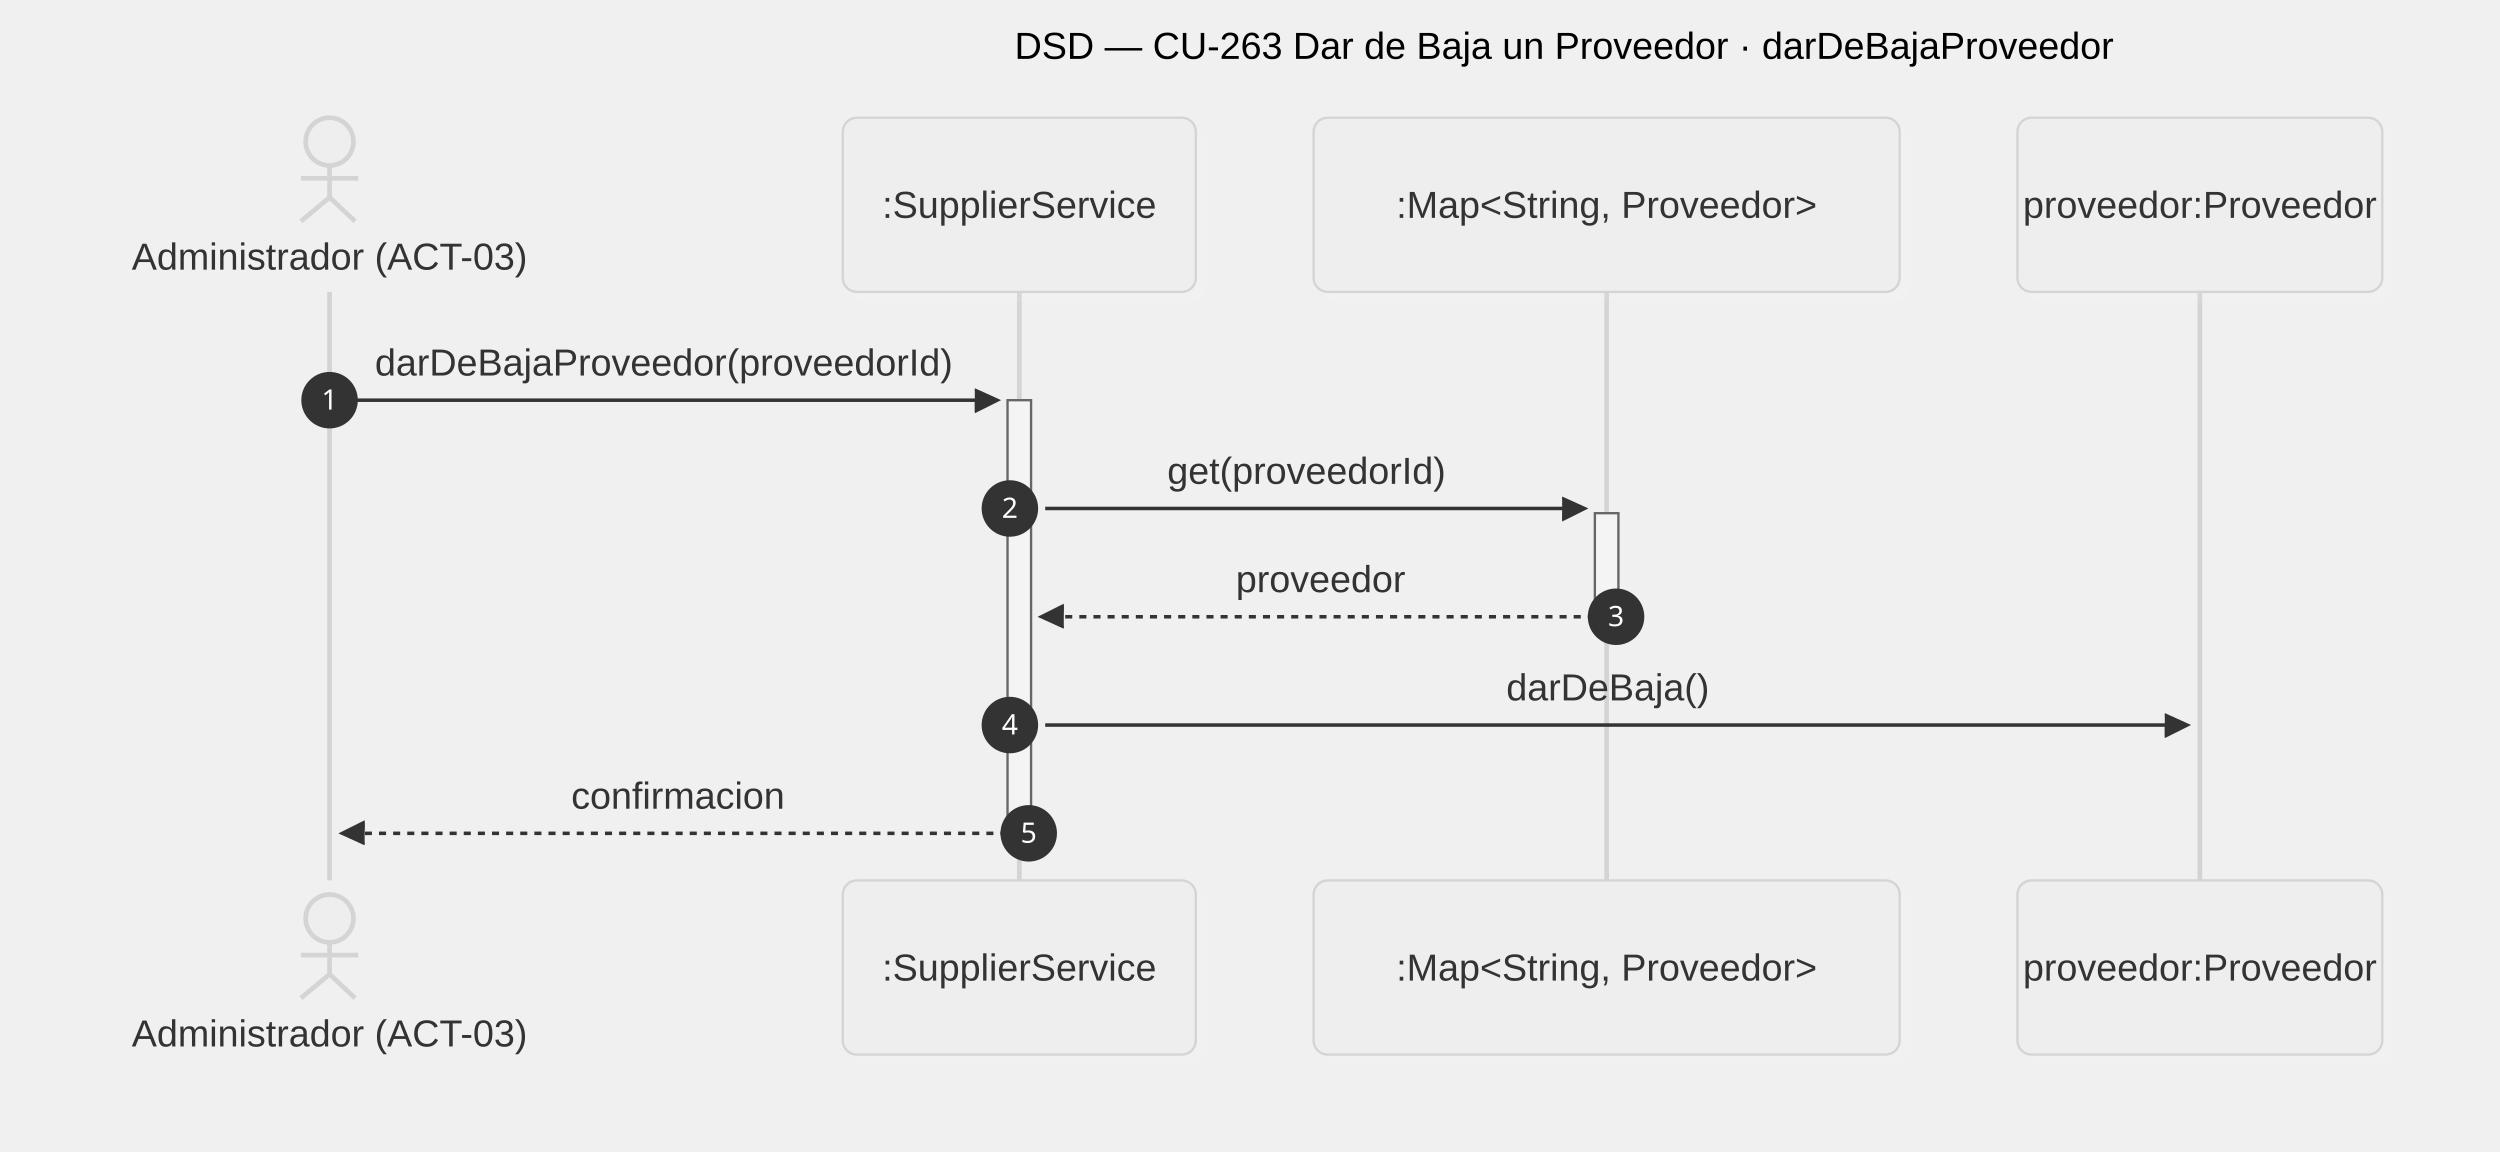
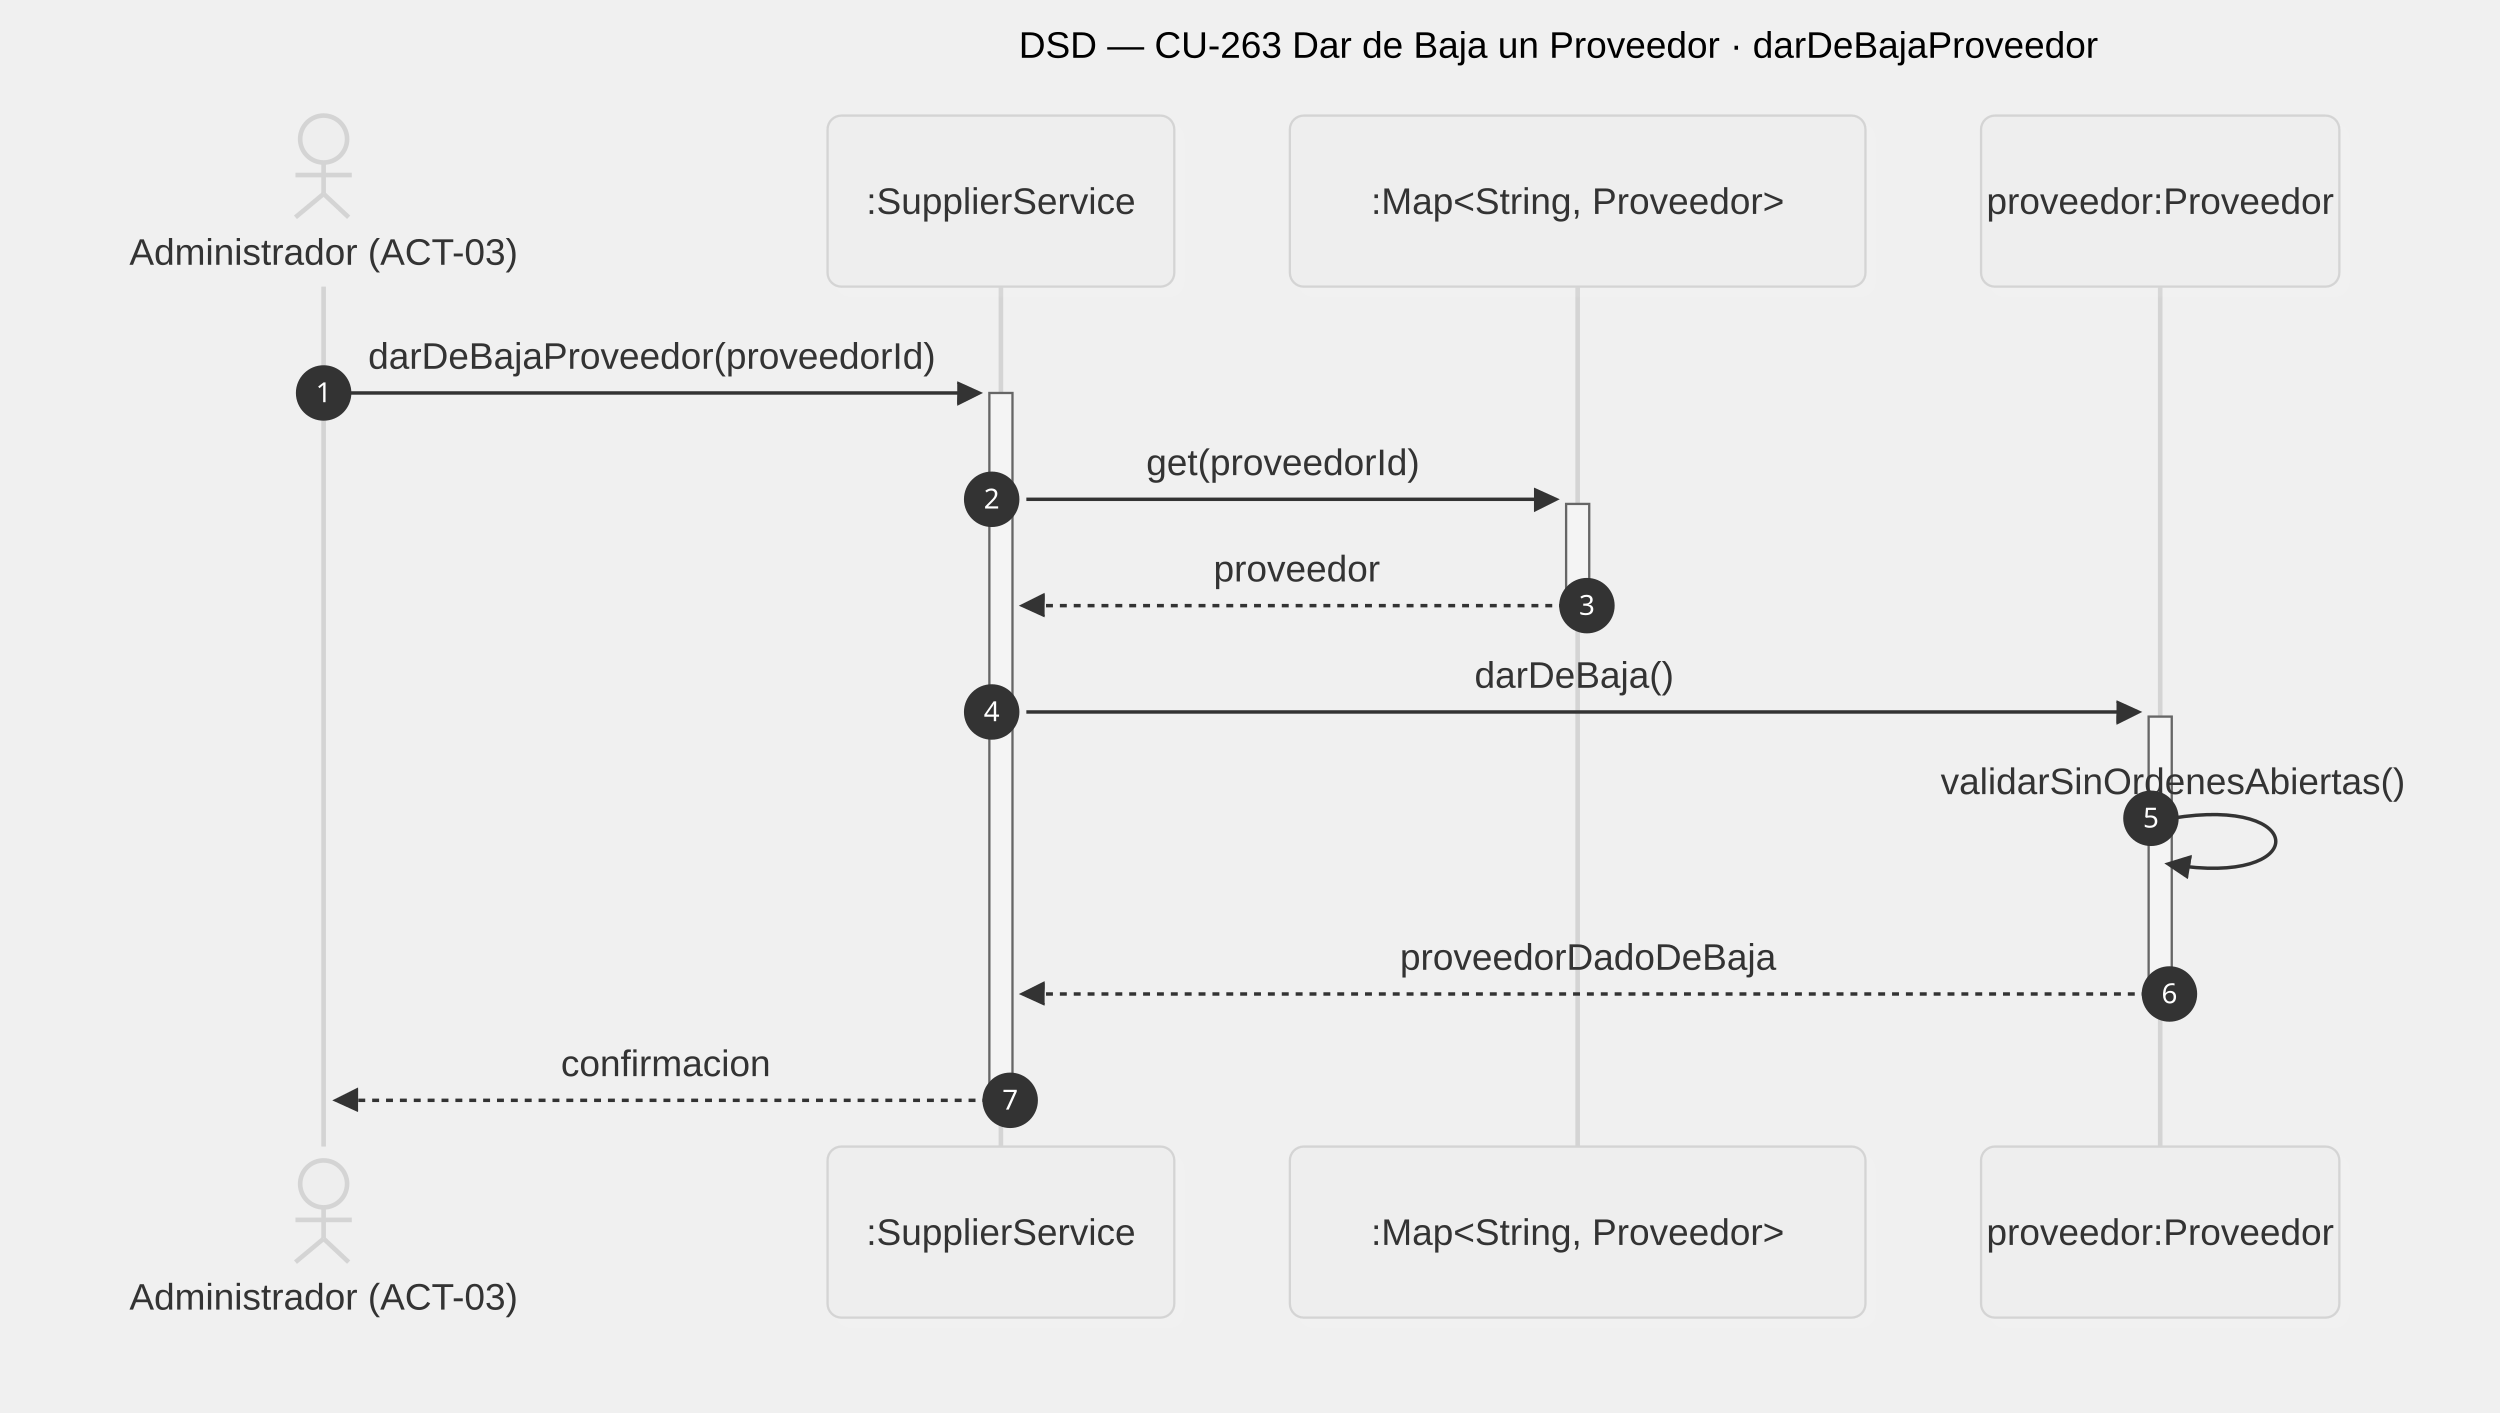
- <svg xmlns="http://www.w3.org/2000/svg" id="my-svg" width="100%" style="max-width: 1062px; background-color: white;" viewBox="-50 -50 1062 489" role="graphics-document document" aria-roledescription="sequence">
+ <svg xmlns="http://www.w3.org/2000/svg" id="my-svg" width="100%" style="max-width: 1081.5px; background-color: white;" viewBox="-50 -50 1081.5 611" role="graphics-document document" aria-roledescription="sequence">
  <g>
-     <rect x="807" y="324" fill="#eaeaea" stroke="#666" width="155" height="74" name="PRV" rx="6" ry="6" class="actor actor-bottom" data-look="neo" filter="url(#my-svg-drop-shadow)" />
-     <text x="884.5" y="361" dominant-baseline="central" alignment-baseline="central" class="actor actor-box" style="text-anchor: middle; font-size: 16px; font-weight: 400;">
+     <rect x="807" y="446" fill="#eaeaea" stroke="#666" width="155" height="74" name="PRV" rx="6" ry="6" class="actor actor-bottom" data-look="neo" filter="url(#my-svg-drop-shadow)" />
+     <text x="884.5" y="483" dominant-baseline="central" alignment-baseline="central" class="actor actor-box" style="text-anchor: middle; font-size: 16px; font-weight: 400;">
      <tspan x="884.5" dy="0">proveedor:Proveedor</tspan>
    </text>
  </g>
  <g>
-     <rect x="508" y="324" fill="#eaeaea" stroke="#666" width="249" height="74" name="COL" rx="6" ry="6" class="actor actor-bottom" data-look="neo" filter="url(#my-svg-drop-shadow)" />
-     <text x="632.5" y="361" dominant-baseline="central" alignment-baseline="central" class="actor actor-box" style="text-anchor: middle; font-size: 16px; font-weight: 400;">
+     <rect x="508" y="446" fill="#eaeaea" stroke="#666" width="249" height="74" name="COL" rx="6" ry="6" class="actor actor-bottom" data-look="neo" filter="url(#my-svg-drop-shadow)" />
+     <text x="632.5" y="483" dominant-baseline="central" alignment-baseline="central" class="actor actor-box" style="text-anchor: middle; font-size: 16px; font-weight: 400;">
      <tspan x="632.5" dy="0">:Map&lt;String, Proveedor&gt;</tspan>
    </text>
  </g>
  <g>
-     <rect x="308" y="324" fill="#eaeaea" stroke="#666" width="150" height="74" name="SRV" rx="6" ry="6" class="actor actor-bottom" data-look="neo" filter="url(#my-svg-drop-shadow)" />
-     <text x="383" y="361" dominant-baseline="central" alignment-baseline="central" class="actor actor-box" style="text-anchor: middle; font-size: 16px; font-weight: 400;">
+     <rect x="308" y="446" fill="#eaeaea" stroke="#666" width="150" height="74" name="SRV" rx="6" ry="6" class="actor actor-bottom" data-look="neo" filter="url(#my-svg-drop-shadow)" />
+     <text x="383" y="483" dominant-baseline="central" alignment-baseline="central" class="actor actor-box" style="text-anchor: middle; font-size: 16px; font-weight: 400;">
      <tspan x="383" dy="0">:SupplierService</tspan>
    </text>
  </g>
  <g />
  <g>
-     <line id="actor3" x1="884.5" y1="74" x2="884.5" y2="324" class="actor-line 200" stroke-width="0.5px" stroke="#999" name="PRV" data-et="life-line" data-id="PRV" />
+     <line id="actor3" x1="884.5" y1="74" x2="884.5" y2="446" class="actor-line 200" stroke-width="0.5px" stroke="#999" name="PRV" data-et="life-line" data-id="PRV" />
    <g id="root-3" data-look="neo" data-et="participant" data-type="participant" data-id="PRV">
      <rect x="807" y="0" fill="#eaeaea" stroke="#666" width="155" height="74" name="PRV" rx="6" ry="6" class="actor actor-top" data-look="neo" filter="url(#my-svg-drop-shadow)" />
      <text x="884.5" y="37" dominant-baseline="central" alignment-baseline="central" class="actor actor-box" style="text-anchor: middle; font-size: 16px; font-weight: 400;">
        <tspan x="884.5" dy="0">proveedor:Proveedor</tspan>
      </text>
    </g>
  </g>
  <g>
-     <line id="actor2" x1="632.5" y1="74" x2="632.5" y2="324" class="actor-line 200" stroke-width="0.5px" stroke="#999" name="COL" data-et="life-line" data-id="COL" />
+     <line id="actor2" x1="632.5" y1="74" x2="632.5" y2="446" class="actor-line 200" stroke-width="0.5px" stroke="#999" name="COL" data-et="life-line" data-id="COL" />
    <g id="root-2" data-look="neo" data-et="participant" data-type="participant" data-id="COL">
      <rect x="508" y="0" fill="#eaeaea" stroke="#666" width="249" height="74" name="COL" rx="6" ry="6" class="actor actor-top" data-look="neo" filter="url(#my-svg-drop-shadow)" />
      <text x="632.5" y="37" dominant-baseline="central" alignment-baseline="central" class="actor actor-box" style="text-anchor: middle; font-size: 16px; font-weight: 400;">
        <tspan x="632.5" dy="0">:Map&lt;String, Proveedor&gt;</tspan>
      </text>
    </g>
  </g>
  <g>
-     <line id="actor1" x1="383" y1="74" x2="383" y2="324" class="actor-line 200" stroke-width="0.5px" stroke="#999" name="SRV" data-et="life-line" data-id="SRV" />
+     <line id="actor1" x1="383" y1="74" x2="383" y2="446" class="actor-line 200" stroke-width="0.5px" stroke="#999" name="SRV" data-et="life-line" data-id="SRV" />
    <g id="root-1" data-look="neo" data-et="participant" data-type="participant" data-id="SRV">
      <rect x="308" y="0" fill="#eaeaea" stroke="#666" width="150" height="74" name="SRV" rx="6" ry="6" class="actor actor-top" data-look="neo" filter="url(#my-svg-drop-shadow)" />
      <text x="383" y="37" dominant-baseline="central" alignment-baseline="central" class="actor actor-box" style="text-anchor: middle; font-size: 16px; font-weight: 400;">
        <tspan x="383" dy="0">:SupplierService</tspan>
      </text>
    </g>
  </g>
  <g>
-     <line id="actor0" x1="90" y1="74" x2="90" y2="324" class="actor-line 200" stroke-width="0.5px" stroke="#999" name="ADM" data-et="life-line" data-id="ADM" />
+     <line id="actor0" x1="90" y1="74" x2="90" y2="446" class="actor-line 200" stroke-width="0.5px" stroke="#999" name="ADM" data-et="life-line" data-id="ADM" />
  </g>
  <style>#my-svg{font-family:"trebuchet ms",verdana,arial,sans-serif;font-size:16px;fill:#000000;}@keyframes edge-animation-frame{from{stroke-dashoffset:0;}}@keyframes dash{to{stroke-dashoffset:0;}}#my-svg .edge-animation-slow{stroke-dasharray:9,5!important;stroke-dashoffset:900;animation:dash 50s linear infinite;stroke-linecap:round;}#my-svg .edge-animation-fast{stroke-dasharray:9,5!important;stroke-dashoffset:900;animation:dash 20s linear infinite;stroke-linecap:round;}#my-svg .error-icon{fill:#552222;}#my-svg .error-text{fill:#552222;stroke:#552222;}#my-svg .edge-thickness-normal{stroke-width:1px;}#my-svg .edge-thickness-thick{stroke-width:3.5px;}#my-svg .edge-pattern-solid{stroke-dasharray:0;}#my-svg .edge-thickness-invisible{stroke-width:0;fill:none;}#my-svg .edge-pattern-dashed{stroke-dasharray:3;}#my-svg .edge-pattern-dotted{stroke-dasharray:2;}#my-svg .marker{fill:#666;stroke:#666;}#my-svg .marker.cross{stroke:#666;}#my-svg svg{font-family:"trebuchet ms",verdana,arial,sans-serif;font-size:16px;}#my-svg p{margin:0;}#my-svg .actor{stroke:hsl(0, 0%, 83%);fill:#eee;stroke-width:1;}#my-svg rect.actor.outer-path[data-look="neo"]{filter:drop-shadow( 1px 2px 2px rgba(185,185,185,1));}#my-svg rect.note[data-look="neo"]{stroke:#999;fill:#666;filter:drop-shadow( 1px 2px 2px rgba(185,185,185,1));}#my-svg text.actor&gt;tspan{fill:#333;stroke:none;}#my-svg .actor-line{stroke:hsl(0, 0%, 83%);}#my-svg .innerArc{stroke-width:1.5;stroke-dasharray:none;}#my-svg .messageLine0{stroke-width:1.5;stroke-dasharray:none;stroke:#333;}#my-svg .messageLine1{stroke-width:1.5;stroke-dasharray:2,2;stroke:#333;}#my-svg [id$="-arrowhead"] path{fill:#333;stroke:#333;}#my-svg .sequenceNumber{fill:white;}#my-svg [id$="-sequencenumber"]{fill:#333;}#my-svg [id$="-crosshead"] path{fill:#333;stroke:#333;}#my-svg .messageText{fill:#333;stroke:none;}#my-svg .labelBox{stroke:hsl(0, 0%, 83%);fill:#eee;filter:drop-shadow( 1px 2px 2px rgba(185,185,185,1));}#my-svg .labelText,#my-svg .labelText&gt;tspan{fill:#333;stroke:none;}#my-svg .loopText,#my-svg .loopText&gt;tspan{fill:#333;stroke:none;}#my-svg .sectionTitle,#my-svg .sectionTitle&gt;tspan{fill:#333;stroke:none;}#my-svg .loopLine{stroke-width:2px;stroke-dasharray:2,2;stroke:hsl(0, 0%, 83%);fill:hsl(0, 0%, 83%);}#my-svg .note{stroke:#999;fill:#666;}#my-svg .noteText,#my-svg .noteText&gt;tspan{fill:#fff;stroke:none;}#my-svg .activation0{fill:#f4f4f4;stroke:#666;}#my-svg .activation1{fill:#f4f4f4;stroke:#666;}#my-svg .activation2{fill:#f4f4f4;stroke:#666;}#my-svg .actorPopupMenu{position:absolute;}#my-svg .actorPopupMenuPanel{position:absolute;fill:#eee;box-shadow:0px 8px 16px 0px rgba(0,0,0,0.2);filter:drop-shadow(3px 5px 2px rgb(0 0 0 / 0.4));}#my-svg .actor-man circle,#my-svg line{fill:#eee;stroke-width:2px;}#my-svg g rect.rect{filter:drop-shadow( 1px 2px 2px rgba(185,185,185,1));stroke:#999;}#my-svg .node .neo-node{stroke:#999;}#my-svg [data-look="neo"].node rect,#my-svg [data-look="neo"].cluster rect,#my-svg [data-look="neo"].node polygon{stroke:url(#my-svg-gradient);filter:drop-shadow( 1px 2px 2px rgba(185,185,185,1));}#my-svg [data-look="neo"].swimlane.cluster rect{filter:none;}#my-svg [data-look="neo"].node path{stroke:url(#my-svg-gradient);stroke-width:1px;}#my-svg [data-look="neo"].node .outer-path{filter:drop-shadow( 1px 2px 2px rgba(185,185,185,1));}#my-svg [data-look="neo"].node .neo-line path{stroke:#999;filter:none;}#my-svg [data-look="neo"].node circle{stroke:url(#my-svg-gradient);filter:drop-shadow( 1px 2px 2px rgba(185,185,185,1));}#my-svg [data-look="neo"].node circle .state-start{fill:#000000;}#my-svg [data-look="neo"].icon-shape .icon{fill:url(#my-svg-gradient);filter:drop-shadow( 1px 2px 2px rgba(185,185,185,1));}#my-svg [data-look="neo"].icon-shape .icon-neo path{stroke:url(#my-svg-gradient);filter:drop-shadow( 1px 2px 2px rgba(185,185,185,1));}#my-svg :root{--mermaid-font-family:"trebuchet ms",verdana,arial,sans-serif;}</style>
  <g />
  <defs>
    <symbol id="my-svg-computer" width="24" height="24">
      <path transform="scale(.5)" d="M2 2v13h20v-13h-20zm18 11h-16v-9h16v9zm-10.228 6l.466-1h3.524l.467 1h-4.457zm14.228 3h-24l2-6h2.104l-1.33 4h18.45l-1.297-4h2.073l2 6zm-5-10h-14v-7h14v7z" />
    </symbol>
  </defs>
  <defs>
    <symbol id="my-svg-database" fill-rule="evenodd" clip-rule="evenodd">
      <path transform="scale(.5)" d="M12.258.001l.256.004.255.005.253.008.251.01.249.012.247.015.246.016.242.019.241.02.239.023.236.024.233.027.231.028.229.031.225.032.223.034.22.036.217.038.214.04.211.041.208.043.205.045.201.046.198.048.194.05.191.051.187.053.183.054.18.056.175.057.172.059.168.06.163.061.16.063.155.064.15.066.074.033.073.033.071.034.07.034.069.035.068.035.067.035.066.035.064.036.064.036.062.036.06.036.06.037.058.037.058.037.055.038.055.038.053.038.052.038.051.039.05.039.048.039.047.039.045.04.044.04.043.04.041.04.04.041.039.041.037.041.036.041.034.041.033.042.032.042.03.042.029.042.027.042.026.043.024.043.023.043.021.043.02.043.018.044.017.043.015.044.013.044.012.044.011.045.009.044.007.045.006.045.004.045.002.045.001.045v17l-.001.045-.002.045-.004.045-.006.045-.007.045-.009.044-.011.045-.012.044-.013.044-.015.044-.017.043-.018.044-.02.043-.021.043-.023.043-.024.043-.026.043-.027.042-.029.042-.03.042-.032.042-.033.042-.034.041-.036.041-.037.041-.039.041-.04.041-.041.04-.043.04-.044.04-.045.04-.047.039-.048.039-.05.039-.051.039-.052.038-.053.038-.055.038-.055.038-.058.037-.058.037-.06.037-.06.036-.062.036-.064.036-.064.036-.066.035-.067.035-.068.035-.069.035-.07.034-.071.034-.073.033-.074.033-.15.066-.155.064-.16.063-.163.061-.168.06-.172.059-.175.057-.18.056-.183.054-.187.053-.191.051-.194.05-.198.048-.201.046-.205.045-.208.043-.211.041-.214.04-.217.038-.22.036-.223.034-.225.032-.229.031-.231.028-.233.027-.236.024-.239.023-.241.02-.242.019-.246.016-.247.015-.249.012-.251.01-.253.008-.255.005-.256.004-.258.001-.258-.001-.256-.004-.255-.005-.253-.008-.251-.01-.249-.012-.247-.015-.245-.016-.243-.019-.241-.02-.238-.023-.236-.024-.234-.027-.231-.028-.228-.031-.226-.032-.223-.034-.22-.036-.217-.038-.214-.04-.211-.041-.208-.043-.204-.045-.201-.046-.198-.048-.195-.05-.19-.051-.187-.053-.184-.054-.179-.056-.176-.057-.172-.059-.167-.06-.164-.061-.159-.063-.155-.064-.151-.066-.074-.033-.072-.033-.072-.034-.07-.034-.069-.035-.068-.035-.067-.035-.066-.035-.064-.036-.063-.036-.062-.036-.061-.036-.06-.037-.058-.037-.057-.037-.056-.038-.055-.038-.053-.038-.052-.038-.051-.039-.049-.039-.049-.039-.046-.039-.046-.04-.044-.04-.043-.04-.041-.04-.04-.041-.039-.041-.037-.041-.036-.041-.034-.041-.033-.042-.032-.042-.03-.042-.029-.042-.027-.042-.026-.043-.024-.043-.023-.043-.021-.043-.02-.043-.018-.044-.017-.043-.015-.044-.013-.044-.012-.044-.011-.045-.009-.044-.007-.045-.006-.045-.004-.045-.002-.045-.001-.045v-17l.001-.045.002-.045.004-.045.006-.045.007-.045.009-.044.011-.045.012-.044.013-.044.015-.044.017-.043.018-.044.02-.043.021-.043.023-.043.024-.043.026-.043.027-.042.029-.042.03-.042.032-.042.033-.042.034-.041.036-.041.037-.041.039-.041.04-.041.041-.04.043-.04.044-.04.046-.04.046-.039.049-.039.049-.039.051-.039.052-.038.053-.038.055-.038.056-.038.057-.037.058-.037.06-.037.061-.036.062-.036.063-.036.064-.036.066-.035.067-.035.068-.035.069-.035.07-.034.072-.034.072-.033.074-.033.151-.066.155-.064.159-.063.164-.061.167-.06.172-.059.176-.057.179-.056.184-.054.187-.053.19-.051.195-.05.198-.048.201-.046.204-.045.208-.043.211-.041.214-.04.217-.038.22-.036.223-.034.226-.032.228-.031.231-.028.234-.027.236-.024.238-.023.241-.02.243-.019.245-.016.247-.015.249-.012.251-.01.253-.008.255-.005.256-.004.258-.001.258.001zm-9.258 20.499v.01l.001.021.003.021.004.022.005.021.006.022.007.022.009.023.01.022.011.023.012.023.013.023.015.023.016.024.017.023.018.024.019.024.021.024.022.025.023.024.024.025.052.049.056.05.061.051.066.051.07.051.075.051.079.052.084.052.088.052.092.052.097.052.102.051.105.052.11.052.114.051.119.051.123.051.127.05.131.05.135.05.139.048.144.049.147.047.152.047.155.047.16.045.163.045.167.043.171.043.176.041.178.041.183.039.187.039.19.037.194.035.197.035.202.033.204.031.209.03.212.029.216.027.219.025.222.024.226.021.23.02.233.018.236.016.24.015.243.012.246.01.249.008.253.005.256.004.259.001.26-.001.257-.004.254-.005.25-.008.247-.011.244-.012.241-.014.237-.016.233-.018.231-.021.226-.021.224-.024.22-.026.216-.027.212-.028.21-.031.205-.031.202-.034.198-.034.194-.036.191-.037.187-.039.183-.04.179-.04.175-.042.172-.043.168-.044.163-.045.16-.046.155-.046.152-.047.148-.048.143-.049.139-.049.136-.05.131-.05.126-.05.123-.051.118-.052.114-.051.11-.052.106-.052.101-.052.096-.052.092-.052.088-.053.083-.051.079-.052.074-.052.07-.051.065-.051.06-.051.056-.05.051-.05.023-.024.023-.025.021-.024.02-.024.019-.024.018-.024.017-.024.015-.023.014-.024.013-.023.012-.023.01-.023.01-.022.008-.022.006-.022.006-.022.004-.022.004-.021.001-.021.001-.021v-4.127l-.077.055-.08.053-.083.054-.085.053-.087.052-.09.052-.093.051-.095.05-.097.05-.1.049-.102.049-.105.048-.106.047-.109.047-.111.046-.114.045-.115.045-.118.044-.12.043-.122.042-.124.042-.126.041-.128.04-.13.04-.132.038-.134.038-.135.037-.138.037-.139.035-.142.035-.143.034-.144.033-.147.032-.148.031-.15.03-.151.03-.153.029-.154.027-.156.027-.158.026-.159.025-.161.024-.162.023-.163.022-.165.021-.166.02-.167.019-.169.018-.169.017-.171.016-.173.015-.173.014-.175.013-.175.012-.177.011-.178.01-.179.008-.179.008-.181.006-.182.005-.182.004-.184.003-.184.002h-.37l-.184-.002-.184-.003-.182-.004-.182-.005-.181-.006-.179-.008-.179-.008-.178-.01-.176-.011-.176-.012-.175-.013-.173-.014-.172-.015-.171-.016-.17-.017-.169-.018-.167-.019-.166-.02-.165-.021-.163-.022-.162-.023-.161-.024-.159-.025-.157-.026-.156-.027-.155-.027-.153-.029-.151-.03-.15-.03-.148-.031-.146-.032-.145-.033-.143-.034-.141-.035-.14-.035-.137-.037-.136-.037-.134-.038-.132-.038-.13-.04-.128-.04-.126-.041-.124-.042-.122-.042-.12-.044-.117-.043-.116-.045-.113-.045-.112-.046-.109-.047-.106-.047-.105-.048-.102-.049-.1-.049-.097-.05-.095-.05-.093-.052-.09-.051-.087-.052-.085-.053-.083-.054-.08-.054-.077-.054v4.127zm0-5.654v.011l.001.021.003.021.004.021.005.022.006.022.007.022.009.022.01.022.011.023.012.023.013.023.015.024.016.023.017.024.018.024.019.024.021.024.022.024.023.025.024.024.052.05.056.05.061.05.066.051.07.051.075.052.079.051.084.052.088.052.092.052.097.052.102.052.105.052.11.051.114.051.119.052.123.05.127.051.131.05.135.049.139.049.144.048.147.048.152.047.155.046.16.045.163.045.167.044.171.042.176.042.178.04.183.04.187.038.19.037.194.036.197.034.202.033.204.032.209.03.212.028.216.027.219.025.222.024.226.022.23.02.233.018.236.016.24.014.243.012.246.01.249.008.253.006.256.003.259.001.26-.001.257-.003.254-.006.25-.008.247-.01.244-.012.241-.015.237-.016.233-.018.231-.02.226-.022.224-.024.22-.025.216-.027.212-.029.21-.03.205-.032.202-.033.198-.035.194-.036.191-.037.187-.039.183-.039.179-.041.175-.042.172-.043.168-.044.163-.045.16-.045.155-.047.152-.047.148-.048.143-.048.139-.05.136-.049.131-.05.126-.051.123-.051.118-.051.114-.052.11-.052.106-.052.101-.052.096-.052.092-.052.088-.052.083-.052.079-.052.074-.051.07-.052.065-.051.06-.05.056-.051.051-.049.023-.025.023-.024.021-.025.02-.024.019-.024.018-.024.017-.024.015-.023.014-.023.013-.024.012-.022.01-.023.01-.023.008-.022.006-.022.006-.022.004-.021.004-.022.001-.021.001-.021v-4.139l-.077.054-.08.054-.083.054-.085.052-.087.053-.09.051-.093.051-.095.051-.097.05-.1.049-.102.049-.105.048-.106.047-.109.047-.111.046-.114.045-.115.044-.118.044-.12.044-.122.042-.124.042-.126.041-.128.04-.13.039-.132.039-.134.038-.135.037-.138.036-.139.036-.142.035-.143.033-.144.033-.147.033-.148.031-.15.03-.151.03-.153.028-.154.028-.156.027-.158.026-.159.025-.161.024-.162.023-.163.022-.165.021-.166.02-.167.019-.169.018-.169.017-.171.016-.173.015-.173.014-.175.013-.175.012-.177.011-.178.009-.179.009-.179.007-.181.007-.182.005-.182.004-.184.003-.184.002h-.37l-.184-.002-.184-.003-.182-.004-.182-.005-.181-.007-.179-.007-.179-.009-.178-.009-.176-.011-.176-.012-.175-.013-.173-.014-.172-.015-.171-.016-.17-.017-.169-.018-.167-.019-.166-.02-.165-.021-.163-.022-.162-.023-.161-.024-.159-.025-.157-.026-.156-.027-.155-.028-.153-.028-.151-.03-.15-.03-.148-.031-.146-.033-.145-.033-.143-.033-.141-.035-.14-.036-.137-.036-.136-.037-.134-.038-.132-.039-.13-.039-.128-.04-.126-.041-.124-.042-.122-.043-.12-.043-.117-.044-.116-.044-.113-.046-.112-.046-.109-.046-.106-.047-.105-.048-.102-.049-.1-.049-.097-.05-.095-.051-.093-.051-.09-.051-.087-.053-.085-.052-.083-.054-.08-.054-.077-.054v4.139zm0-5.666v.011l.001.02.003.022.004.021.005.022.006.021.007.022.009.023.01.022.011.023.012.023.013.023.015.023.016.024.017.024.018.023.019.024.021.025.022.024.023.024.024.025.052.05.056.05.061.05.066.051.07.051.075.052.079.051.084.052.088.052.092.052.097.052.102.052.105.051.11.052.114.051.119.051.123.051.127.05.131.05.135.05.139.049.144.048.147.048.152.047.155.046.16.045.163.045.167.043.171.043.176.042.178.04.183.04.187.038.19.037.194.036.197.034.202.033.204.032.209.03.212.028.216.027.219.025.222.024.226.021.23.02.233.018.236.017.24.014.243.012.246.01.249.008.253.006.256.003.259.001.26-.001.257-.003.254-.006.25-.008.247-.01.244-.013.241-.014.237-.016.233-.018.231-.02.226-.022.224-.024.22-.025.216-.027.212-.029.21-.03.205-.032.202-.033.198-.035.194-.036.191-.037.187-.039.183-.039.179-.041.175-.042.172-.043.168-.044.163-.045.16-.045.155-.047.152-.047.148-.048.143-.049.139-.049.136-.049.131-.051.126-.05.123-.051.118-.052.114-.051.11-.052.106-.052.101-.052.096-.052.092-.052.088-.052.083-.052.079-.052.074-.052.07-.051.065-.051.06-.051.056-.05.051-.049.023-.025.023-.025.021-.024.02-.024.019-.024.018-.024.017-.024.015-.023.014-.024.013-.023.012-.023.01-.022.01-.023.008-.022.006-.022.006-.022.004-.022.004-.021.001-.021.001-.021v-4.153l-.077.054-.08.054-.083.053-.085.053-.087.053-.09.051-.093.051-.095.051-.097.05-.1.049-.102.048-.105.048-.106.048-.109.046-.111.046-.114.046-.115.044-.118.044-.12.043-.122.043-.124.042-.126.041-.128.04-.13.039-.132.039-.134.038-.135.037-.138.036-.139.036-.142.034-.143.034-.144.033-.147.032-.148.032-.15.03-.151.03-.153.028-.154.028-.156.027-.158.026-.159.024-.161.024-.162.023-.163.023-.165.021-.166.02-.167.019-.169.018-.169.017-.171.016-.173.015-.173.014-.175.013-.175.012-.177.01-.178.01-.179.009-.179.007-.181.006-.182.006-.182.004-.184.003-.184.001-.185.001-.185-.001-.184-.001-.184-.003-.182-.004-.182-.006-.181-.006-.179-.007-.179-.009-.178-.01-.176-.01-.176-.012-.175-.013-.173-.014-.172-.015-.171-.016-.17-.017-.169-.018-.167-.019-.166-.02-.165-.021-.163-.023-.162-.023-.161-.024-.159-.024-.157-.026-.156-.027-.155-.028-.153-.028-.151-.03-.15-.03-.148-.032-.146-.032-.145-.033-.143-.034-.141-.034-.14-.036-.137-.036-.136-.037-.134-.038-.132-.039-.13-.039-.128-.041-.126-.041-.124-.041-.122-.043-.12-.043-.117-.044-.116-.044-.113-.046-.112-.046-.109-.046-.106-.048-.105-.048-.102-.048-.1-.05-.097-.049-.095-.051-.093-.051-.09-.052-.087-.052-.085-.053-.083-.053-.08-.054-.077-.054v4.153zm8.74-8.179l-.257.004-.254.005-.25.008-.247.011-.244.012-.241.014-.237.016-.233.018-.231.021-.226.022-.224.023-.22.026-.216.027-.212.028-.21.031-.205.032-.202.033-.198.034-.194.036-.191.038-.187.038-.183.04-.179.041-.175.042-.172.043-.168.043-.163.045-.16.046-.155.046-.152.048-.148.048-.143.048-.139.049-.136.05-.131.05-.126.051-.123.051-.118.051-.114.052-.11.052-.106.052-.101.052-.096.052-.092.052-.088.052-.083.052-.079.052-.074.051-.07.052-.065.051-.06.05-.056.05-.051.05-.023.025-.023.024-.021.024-.02.025-.019.024-.018.024-.017.023-.015.024-.014.023-.013.023-.012.023-.01.023-.01.022-.008.022-.006.023-.006.021-.004.022-.004.021-.001.021-.001.021.001.021.001.021.004.021.004.022.006.021.006.023.008.022.01.022.01.023.012.023.013.023.014.023.015.024.017.023.018.024.019.024.02.025.021.024.023.024.023.025.051.05.056.05.06.05.065.051.07.052.074.051.079.052.083.052.088.052.092.052.096.052.101.052.106.052.11.052.114.052.118.051.123.051.126.051.131.05.136.05.139.049.143.048.148.048.152.048.155.046.16.046.163.045.168.043.172.043.175.042.179.041.183.04.187.038.191.038.194.036.198.034.202.033.205.032.21.031.212.028.216.027.22.026.224.023.226.022.231.021.233.018.237.016.241.014.244.012.247.011.25.008.254.005.257.004.26.001.26-.001.257-.004.254-.005.25-.008.247-.011.244-.012.241-.014.237-.016.233-.018.231-.021.226-.022.224-.023.22-.026.216-.027.212-.028.21-.031.205-.032.202-.033.198-.034.194-.036.191-.038.187-.038.183-.04.179-.041.175-.042.172-.043.168-.043.163-.045.16-.046.155-.046.152-.048.148-.048.143-.048.139-.049.136-.05.131-.05.126-.051.123-.051.118-.051.114-.052.11-.052.106-.052.101-.052.096-.052.092-.052.088-.052.083-.052.079-.052.074-.051.07-.052.065-.051.06-.05.056-.05.051-.05.023-.025.023-.024.021-.024.02-.025.019-.024.018-.024.017-.023.015-.024.014-.023.013-.023.012-.023.01-.023.01-.022.008-.022.006-.023.006-.021.004-.022.004-.021.001-.021.001-.021-.001-.021-.001-.021-.004-.021-.004-.022-.006-.021-.006-.023-.008-.022-.01-.022-.01-.023-.012-.023-.013-.023-.014-.023-.015-.024-.017-.023-.018-.024-.019-.024-.02-.025-.021-.024-.023-.024-.023-.025-.051-.05-.056-.05-.06-.05-.065-.051-.07-.052-.074-.051-.079-.052-.083-.052-.088-.052-.092-.052-.096-.052-.101-.052-.106-.052-.11-.052-.114-.052-.118-.051-.123-.051-.126-.051-.131-.05-.136-.05-.139-.049-.143-.048-.148-.048-.152-.048-.155-.046-.16-.046-.163-.045-.168-.043-.172-.043-.175-.042-.179-.041-.183-.04-.187-.038-.191-.038-.194-.036-.198-.034-.202-.033-.205-.032-.21-.031-.212-.028-.216-.027-.22-.026-.224-.023-.226-.022-.231-.021-.233-.018-.237-.016-.241-.014-.244-.012-.247-.011-.25-.008-.254-.005-.257-.004-.26-.001-.26.001z" />
    </symbol>
  </defs>
  <defs>
    <symbol id="my-svg-clock" width="24" height="24">
      <path transform="scale(.5)" d="M12 2c5.514 0 10 4.486 10 10s-4.486 10-10 10-10-4.486-10-10 4.486-10 10-10zm0-2c-6.627 0-12 5.373-12 12s5.373 12 12 12 12-5.373 12-12-5.373-12-12-12zm5.848 12.459c.202.038.202.333.001.372-1.907.361-6.045 1.111-6.547 1.111-.719 0-1.301-.582-1.301-1.301 0-.512.77-5.447 1.125-7.445.034-.192.312-.181.343.014l.985 6.238 5.394 1.011z" />
    </symbol>
  </defs>
  <defs>
    <marker id="my-svg-arrowhead" refX="7.9" refY="5" markerUnits="userSpaceOnUse" markerWidth="12" markerHeight="12" orient="auto-start-reverse">
      <path d="M -1 0 L 10 5 L 0 10 z" />
    </marker>
  </defs>
  <defs>
    <marker id="my-svg-crosshead" markerWidth="15" markerHeight="8" orient="auto" refX="4" refY="4.5">
      <path fill="none" stroke="#000000" stroke-width="1pt" d="M 1,2 L 6,7 M 6,2 L 1,7" style="stroke-dasharray: 0, 0;" />
    </marker>
  </defs>
  <defs>
    <marker id="my-svg-filled-head" refX="15.5" refY="7" markerWidth="20" markerHeight="28" orient="auto">
      <path d="M 18,7 L9,13 L14,7 L9,1 Z" />
    </marker>
  </defs>
  <defs>
    <marker id="my-svg-sequencenumber" refX="15" refY="15" markerWidth="60" markerHeight="40" orient="auto">
      <circle cx="15" cy="15" r="6" />
    </marker>
  </defs>
  <defs>
    <marker id="my-svg-solidTopArrowHead" refX="7.9" refY="7.25" markerUnits="userSpaceOnUse" markerWidth="12" markerHeight="12" orient="auto-start-reverse">
      <path d="M 0 0 L 10 8 L 0 8 z" />
    </marker>
  </defs>
  <defs>
    <marker id="my-svg-solidBottomArrowHead" refX="7.9" refY="0.75" markerUnits="userSpaceOnUse" markerWidth="12" markerHeight="12" orient="auto-start-reverse">
      <path d="M 0 0 L 10 0 L 0 8 z" />
    </marker>
  </defs>
  <defs>
    <marker id="my-svg-stickTopArrowHead" refX="7.5" refY="7" markerUnits="userSpaceOnUse" markerWidth="12" markerHeight="12" orient="auto-start-reverse">
      <path d="M 0 0 L 7 7" stroke="black" stroke-width="1.5" fill="none" />
    </marker>
  </defs>
  <defs>
    <marker id="my-svg-stickBottomArrowHead" refX="7.5" refY="0" markerUnits="userSpaceOnUse" markerWidth="12" markerHeight="12" orient="auto-start-reverse">
      <path d="M 0 7 L 7 0" stroke="black" stroke-width="1.5" fill="none" />
    </marker>
  </defs>
  <defs>
    <filter id="my-svg-drop-shadow" height="130%" width="130%">
      <feDropShadow dx="4" dy="4" stdDeviation="0" flood-opacity="0.06" flood-color="#FFFFFF" />
    </filter>
  </defs>
  <g>
-     <rect x="378" y="120" fill="#EDF2AE" stroke="#666" width="10" height="184" class="activation0" data-look="neo" />
+     <rect x="378" y="120" fill="#EDF2AE" stroke="#666" width="10" height="306" class="activation0" data-look="neo" />
  </g>
  <g>
    <rect x="627.5" y="168" fill="#EDF2AE" stroke="#666" width="10" height="44" class="activation0" data-look="neo" />
+   </g>
+   <g>
+     <rect x="879.5" y="260" fill="#EDF2AE" stroke="#666" width="10" height="120" class="activation0" data-look="neo" />
  </g>
  <g class="actor-man actor-top" name="ADM" data-et="participant" data-type="actor" data-id="ADM" style="stroke: rgb(212, 212, 212);">
    <line id="actor-man-torso0" x1="90" y1="20.308" x2="90" y2="33.846" />
    <line id="actor-man-arms0" x1="77.815" y1="25.723" x2="102.185" y2="25.723" />
    <line x1="77.815" y1="44" x2="90" y2="33.846" />
    <line x1="90" y1="33.846" x2="100.831" y2="44" />
    <circle cx="90" cy="10.154" r="10.154" width="180" height="74" />
    <text x="90" y="59" dominant-baseline="central" alignment-baseline="central" class="actor actor-man" style="text-anchor: middle; font-size: 16px; font-weight: 400;">
      <tspan x="90" dy="0">Administrador (ACT-03)</tspan>
    </text>
  </g>
  <text x="232" y="89" text-anchor="middle" dominant-baseline="middle" alignment-baseline="middle" class="messageText" dy="1em" style="font-size: 16px; font-weight: 400;">darDeBajaProveedor(proveedorId)</text>
  <line x1="97" y1="120" x2="372" y2="120" class="messageLine0" data-et="message" data-id="i1" data-from="ADM" data-to="SRV" stroke-width="2" stroke="none" marker-end="url(#my-svg-arrowhead)" style="fill: none;" />
  <line x1="90" y1="120" x2="90" y2="120" stroke-width="0" marker-start="url(#my-svg-sequencenumber)" />
  <text x="90" y="124" font-family="sans-serif" font-size="12px" text-anchor="middle" class="sequenceNumber">1</text>
  <text x="505" y="135" text-anchor="middle" dominant-baseline="middle" alignment-baseline="middle" class="messageText" dy="1em" style="font-size: 16px; font-weight: 400;">get(proveedorId)</text>
  <line x1="394" y1="166" x2="621.5" y2="166" class="messageLine0" data-et="message" data-id="i3" data-from="SRV" data-to="COL" stroke-width="2" stroke="none" marker-end="url(#my-svg-arrowhead)" style="fill: none;" />
  <line x1="379" y1="166" x2="379" y2="166" stroke-width="0" marker-start="url(#my-svg-sequencenumber)" />
  <text x="379" y="170" font-family="sans-serif" font-size="12px" text-anchor="middle" class="sequenceNumber">2</text>
  <text x="511" y="181" text-anchor="middle" dominant-baseline="middle" alignment-baseline="middle" class="messageText" dy="1em" style="font-size: 16px; font-weight: 400;">proveedor</text>
  <line x1="633.5" y1="212" x2="394" y2="212" class="messageLine1" data-et="message" data-id="i5" data-from="COL" data-to="SRV" stroke-width="2" stroke="none" marker-end="url(#my-svg-arrowhead)" style="stroke-dasharray: 3, 3; fill: none;" />
  <line x1="636.5" y1="212" x2="636.5" y2="212" stroke-width="0" marker-start="url(#my-svg-sequencenumber)" />
  <text x="636.5" y="216" font-family="sans-serif" font-size="12px" text-anchor="middle" class="sequenceNumber">3</text>
-   <text x="633" y="227" text-anchor="middle" dominant-baseline="middle" alignment-baseline="middle" class="messageText" dy="1em" style="font-size: 16px; font-weight: 400;">darDeBaja()</text>
-   <line x1="394" y1="258" x2="877.5" y2="258" class="messageLine0" data-et="message" data-id="i7" data-from="SRV" data-to="PRV" stroke-width="2" stroke="none" marker-end="url(#my-svg-arrowhead)" style="fill: none;" />
+   <text x="631" y="227" text-anchor="middle" dominant-baseline="middle" alignment-baseline="middle" class="messageText" dy="1em" style="font-size: 16px; font-weight: 400;">darDeBaja()</text>
+   <line x1="394" y1="258" x2="873.5" y2="258" class="messageLine0" data-et="message" data-id="i7" data-from="SRV" data-to="PRV" stroke-width="2" stroke="none" marker-end="url(#my-svg-arrowhead)" style="fill: none;" />
  <line x1="379" y1="258" x2="379" y2="258" stroke-width="0" marker-start="url(#my-svg-sequencenumber)" />
  <text x="379" y="262" font-family="sans-serif" font-size="12px" text-anchor="middle" class="sequenceNumber">4</text>
-   <text x="238" y="273" text-anchor="middle" dominant-baseline="middle" alignment-baseline="middle" class="messageText" dy="1em" style="font-size: 16px; font-weight: 400;">confirmacion</text>
-   <line x1="384" y1="304" x2="97" y2="304" class="messageLine1" data-et="message" data-id="i8" data-from="SRV" data-to="ADM" stroke-width="2" stroke="none" marker-end="url(#my-svg-arrowhead)" style="stroke-dasharray: 3, 3; fill: none;" />
-   <line x1="387" y1="304" x2="387" y2="304" stroke-width="0" marker-start="url(#my-svg-sequencenumber)" />
-   <text x="387" y="308" font-family="sans-serif" font-size="12px" text-anchor="middle" class="sequenceNumber">5</text>
+   <text x="890" y="273" text-anchor="middle" dominant-baseline="middle" alignment-baseline="middle" class="messageText" dy="1em" style="font-size: 16px; font-weight: 400;">validarSinOrdenesAbiertas()</text>
+   <path d="M 889.5,304 C 949.5,294 949.5,334 889.5,324" class="messageLine0" data-et="message" data-id="i9" data-from="PRV" data-to="PRV" stroke-width="2" stroke="none" marker-end="url(#my-svg-arrowhead)" x1="895.5" style="fill: none;" />
+   <line x1="880.5" y1="304" x2="880.5" y2="304" stroke-width="0" marker-start="url(#my-svg-sequencenumber)" />
+   <text x="880.5" y="308" font-family="sans-serif" font-size="12px" text-anchor="middle" class="sequenceNumber">5</text>
+   <text x="637" y="349" text-anchor="middle" dominant-baseline="middle" alignment-baseline="middle" class="messageText" dy="1em" style="font-size: 16px; font-weight: 400;">proveedorDadoDeBaja</text>
+   <line x1="885.5" y1="380" x2="394" y2="380" class="messageLine1" data-et="message" data-id="i10" data-from="PRV" data-to="SRV" stroke-width="2" stroke="none" marker-end="url(#my-svg-arrowhead)" style="stroke-dasharray: 3, 3; fill: none;" />
+   <line x1="888.5" y1="380" x2="888.5" y2="380" stroke-width="0" marker-start="url(#my-svg-sequencenumber)" />
+   <text x="888.5" y="384" font-family="sans-serif" font-size="12px" text-anchor="middle" class="sequenceNumber">6</text>
+   <text x="238" y="395" text-anchor="middle" dominant-baseline="middle" alignment-baseline="middle" class="messageText" dy="1em" style="font-size: 16px; font-weight: 400;">confirmacion</text>
+   <line x1="384" y1="426" x2="97" y2="426" class="messageLine1" data-et="message" data-id="i12" data-from="SRV" data-to="ADM" stroke-width="2" stroke="none" marker-end="url(#my-svg-arrowhead)" style="stroke-dasharray: 3, 3; fill: none;" />
+   <line x1="387" y1="426" x2="387" y2="426" stroke-width="0" marker-start="url(#my-svg-sequencenumber)" />
+   <text x="387" y="430" font-family="sans-serif" font-size="12px" text-anchor="middle" class="sequenceNumber">7</text>
  <g class="actor-man actor-bottom" name="ADM" style="stroke: rgb(212, 212, 212);">
-     <line id="actor-man-torso3" x1="90" y1="350.308" x2="90" y2="363.846" />
-     <line id="actor-man-arms3" x1="77.815" y1="355.723" x2="102.185" y2="355.723" />
-     <line x1="77.815" y1="374" x2="90" y2="363.846" />
-     <line x1="90" y1="363.846" x2="100.831" y2="374" />
-     <circle cx="90" cy="340.154" r="10.154" width="180" height="74" />
-     <text x="90" y="389" dominant-baseline="central" alignment-baseline="central" class="actor actor-man" style="text-anchor: middle; font-size: 16px; font-weight: 400;">
+     <line id="actor-man-torso3" x1="90" y1="472.308" x2="90" y2="485.846" />
+     <line id="actor-man-arms3" x1="77.815" y1="477.723" x2="102.185" y2="477.723" />
+     <line x1="77.815" y1="496" x2="90" y2="485.846" />
+     <line x1="90" y1="485.846" x2="100.831" y2="496" />
+     <circle cx="90" cy="462.154" r="10.154" width="180" height="74" />
+     <text x="90" y="511" dominant-baseline="central" alignment-baseline="central" class="actor actor-man" style="text-anchor: middle; font-size: 16px; font-weight: 400;">
      <tspan x="90" dy="0">Administrador (ACT-03)</tspan>
    </text>
  </g>
-   <text x="381" y="-25">DSD — CU-263 Dar de Baja un Proveedor · darDeBajaProveedor</text>
+   <text x="390.75" y="-25">DSD — CU-263 Dar de Baja un Proveedor · darDeBajaProveedor</text>
</svg>
